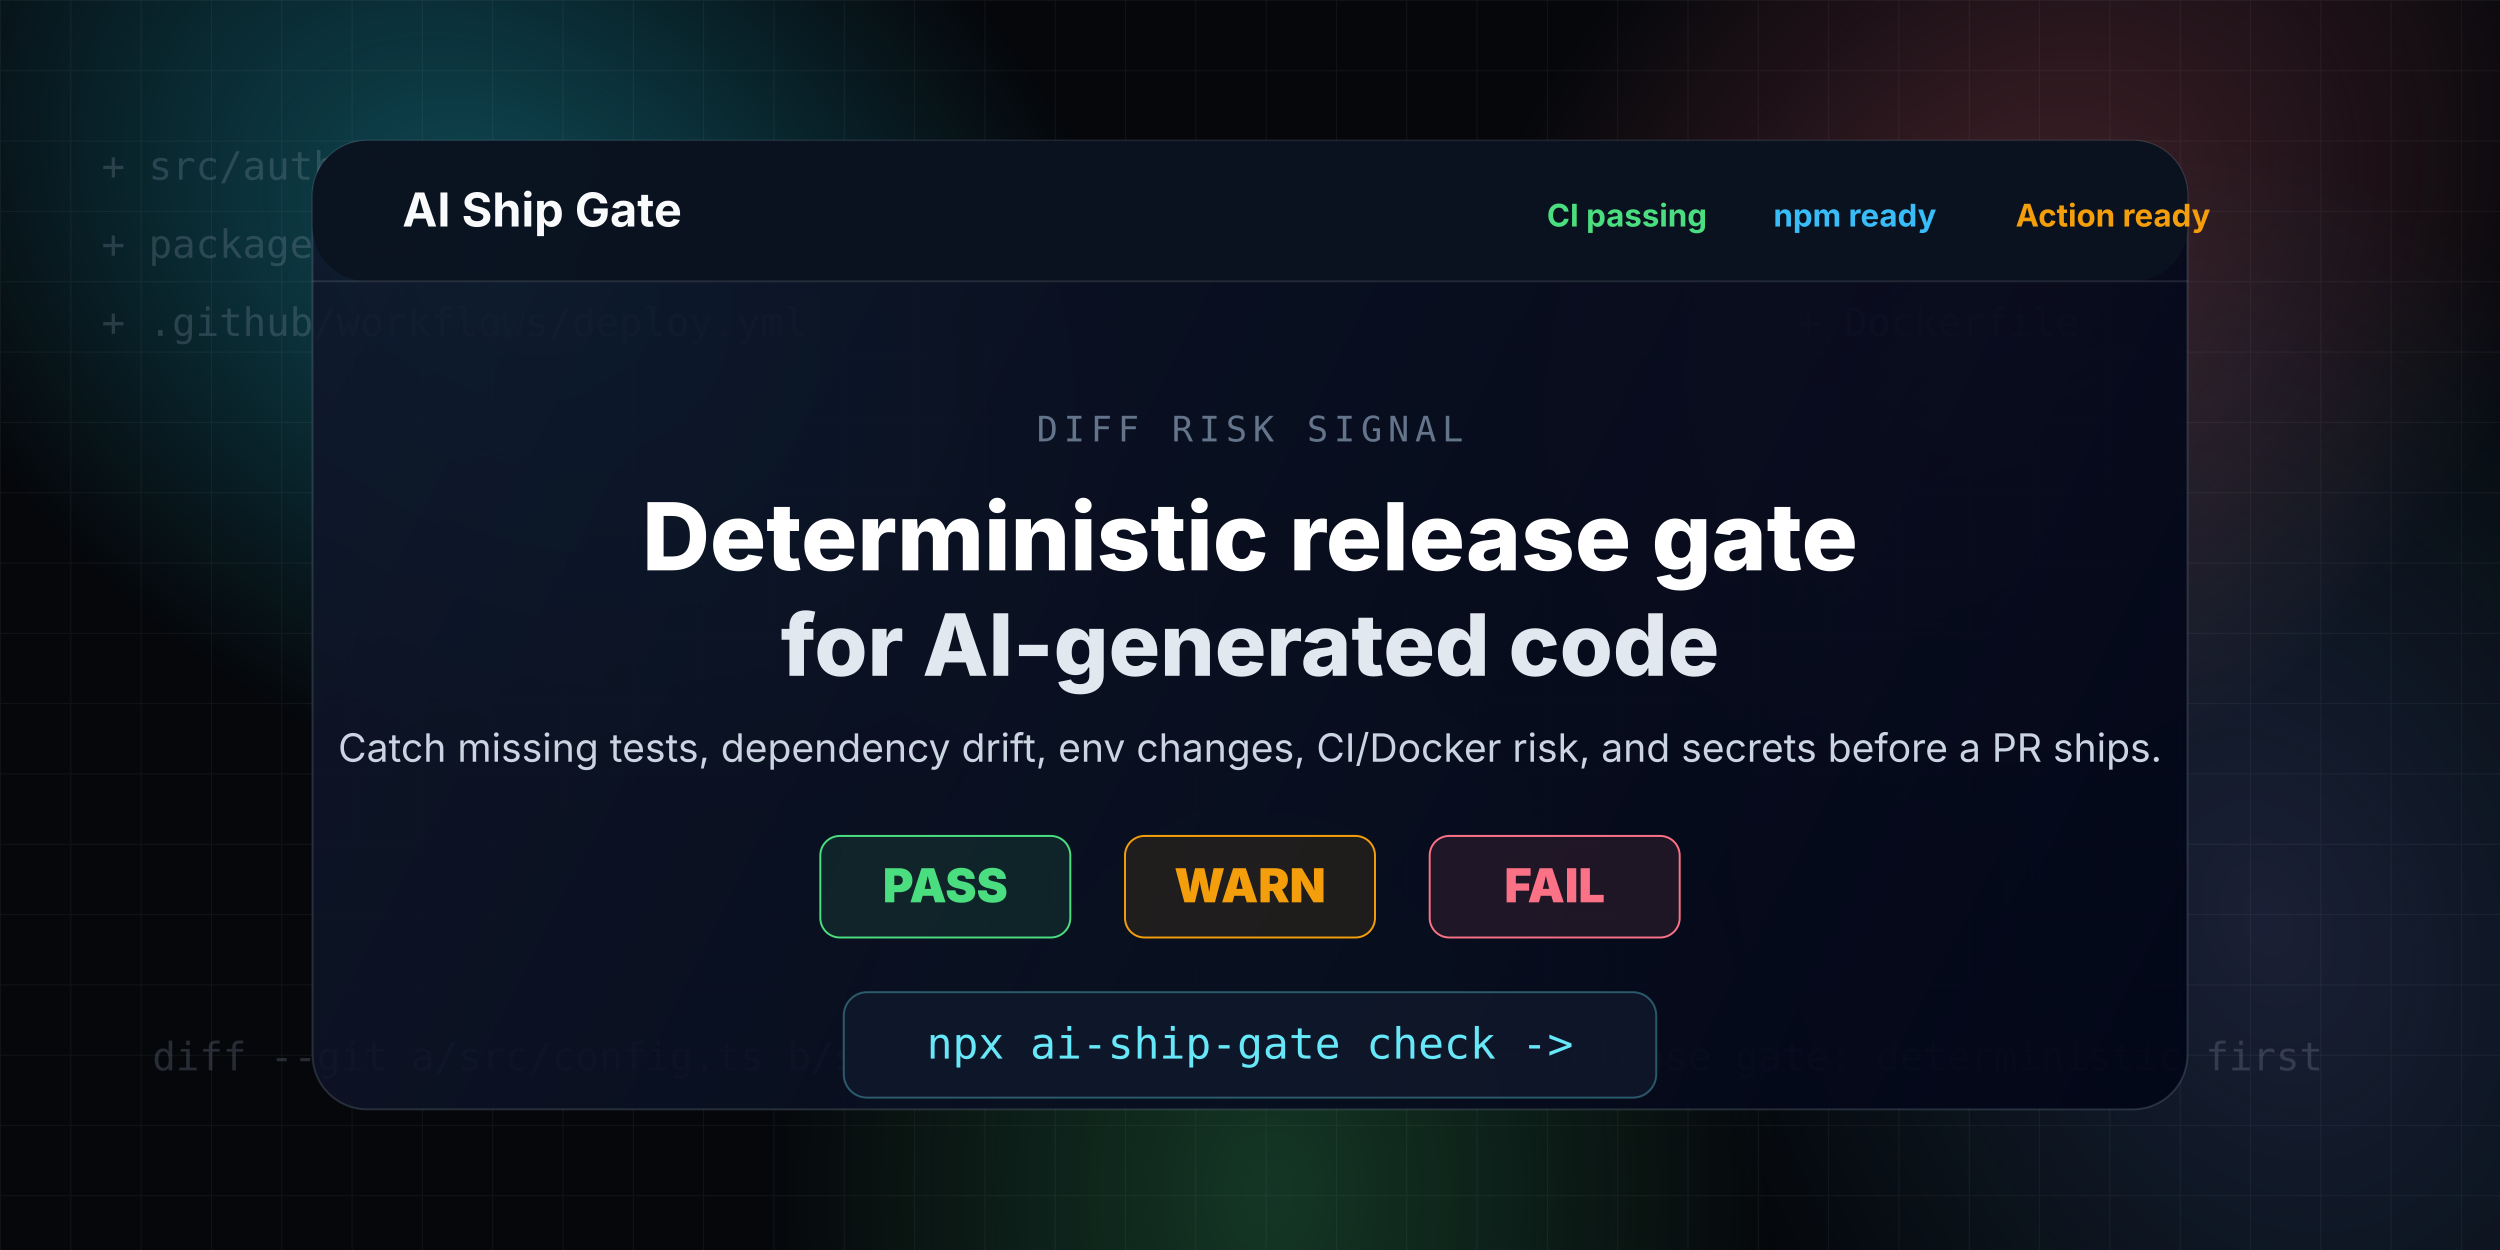
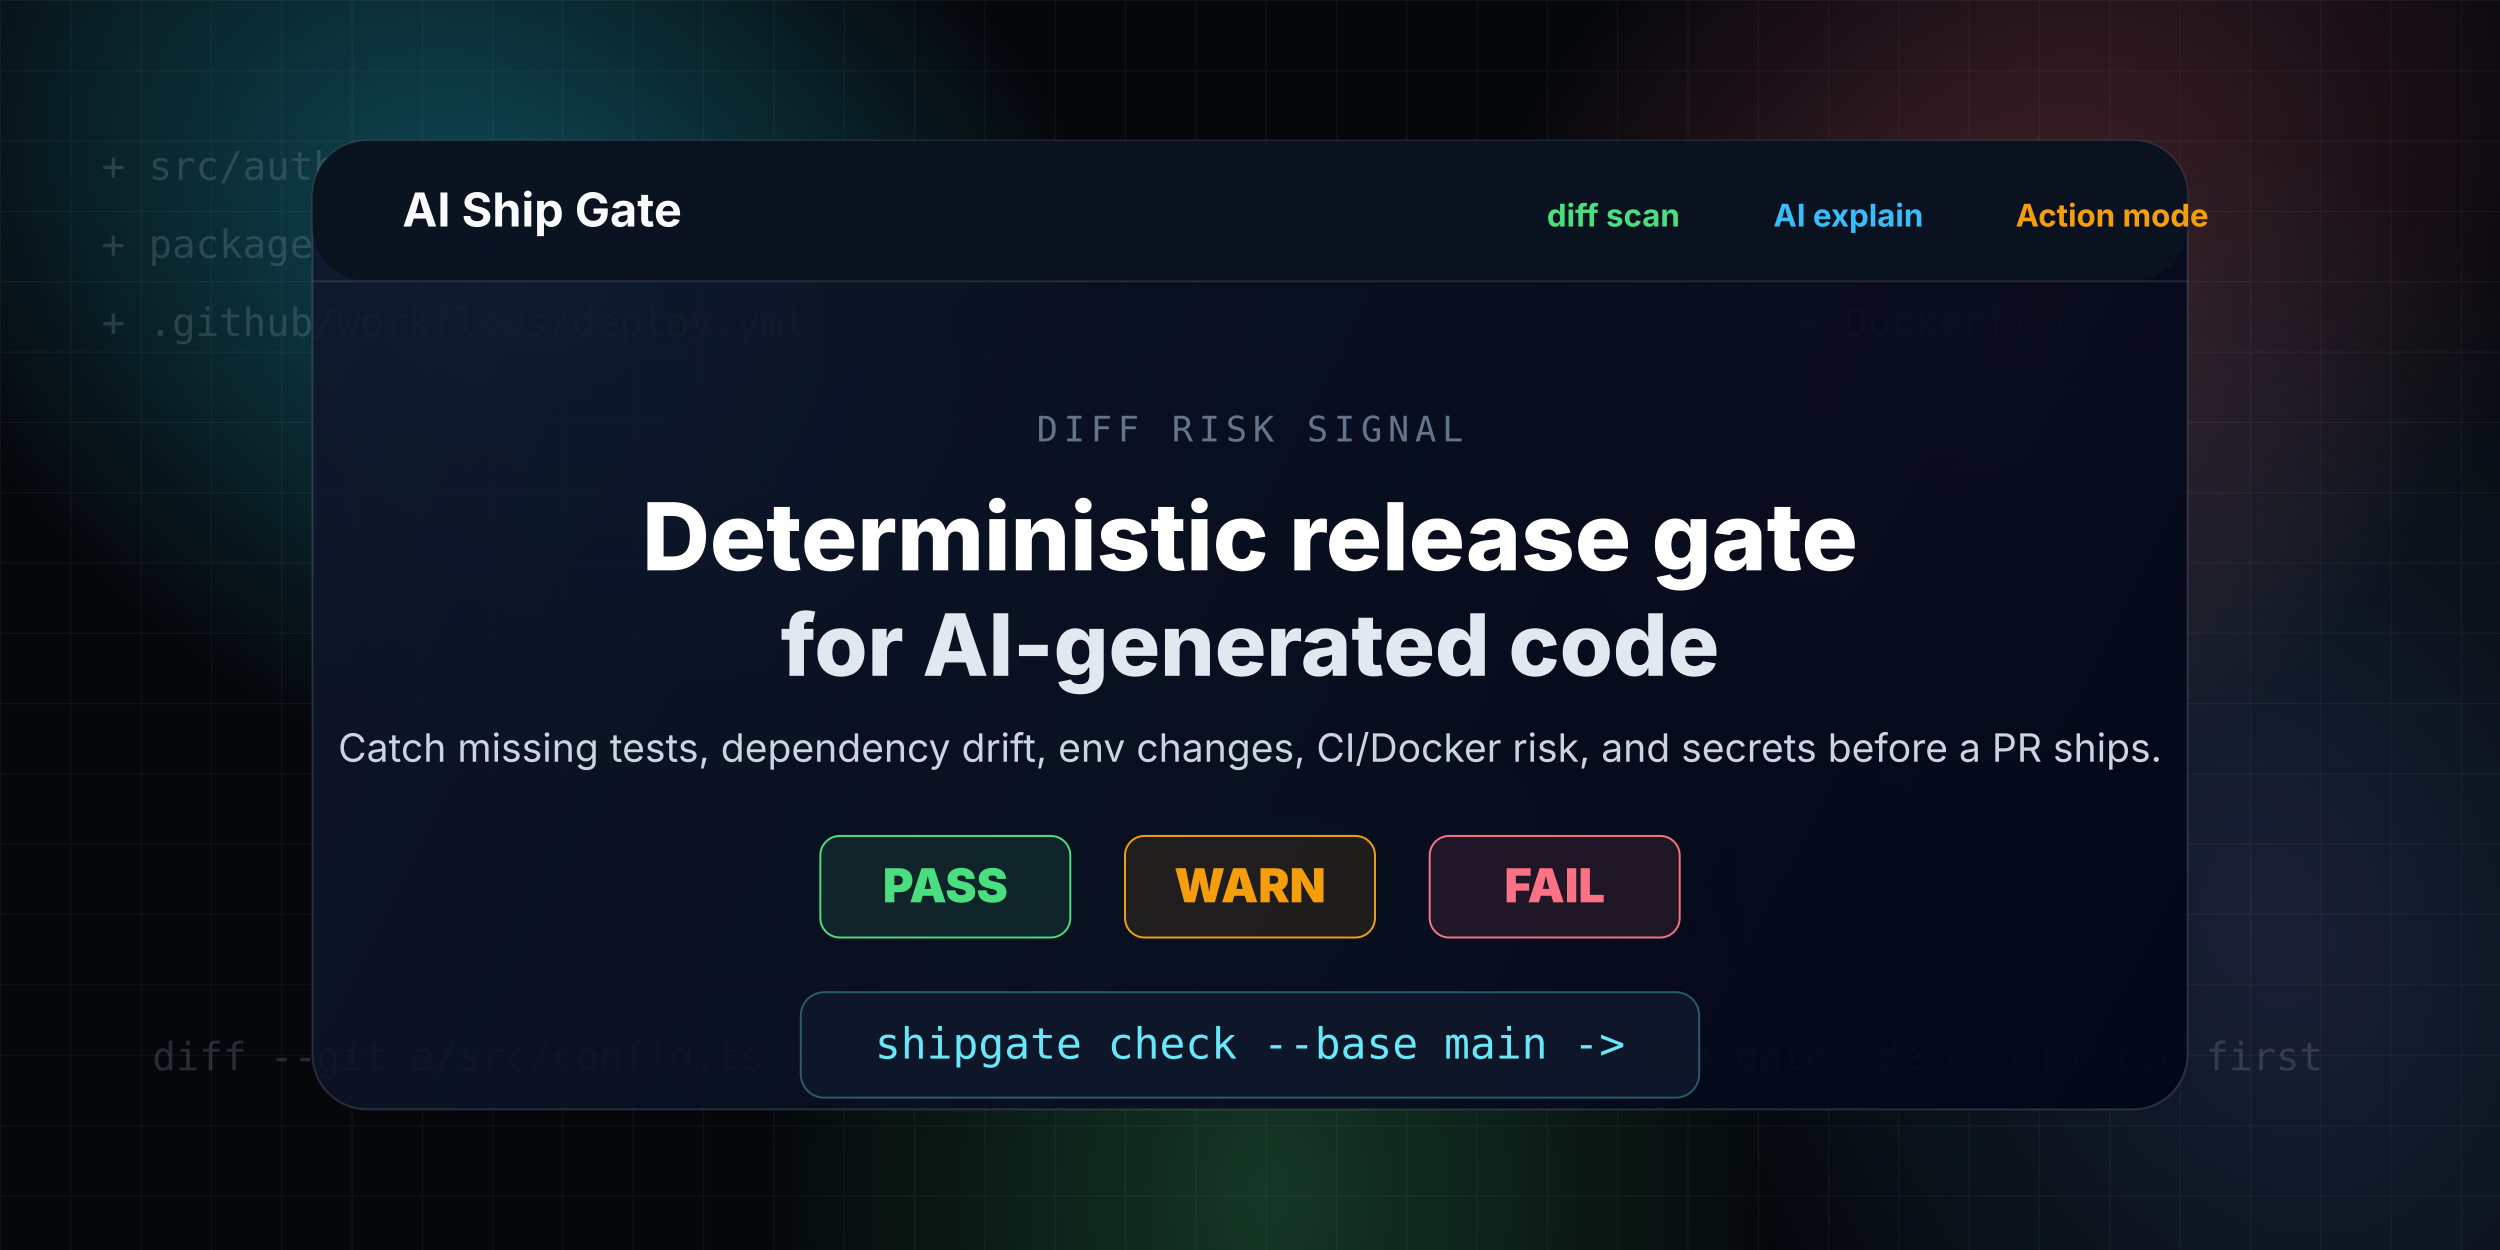
<svg xmlns="http://www.w3.org/2000/svg" width="1280" height="640" viewBox="0 0 1280 640" fill="none" role="img" aria-labelledby="title desc">
  <defs>
    <radialGradient id="cyanGlow" cx="0" cy="0" r="1" gradientUnits="userSpaceOnUse" gradientTransform="translate(260 130) rotate(35) scale(360 260)">
      <stop stop-color="#22d3ee" stop-opacity="0.34" />
      <stop offset="1" stop-color="#22d3ee" stop-opacity="0" />
    </radialGradient>
    <radialGradient id="roseGlow" cx="0" cy="0" r="1" gradientUnits="userSpaceOnUse" gradientTransform="translate(1030 140) rotate(135) scale(340 250)">
      <stop stop-color="#fb7185" stop-opacity="0.25" />
      <stop offset="1" stop-color="#fb7185" stop-opacity="0" />
    </radialGradient>
    <radialGradient id="greenGlow" cx="0" cy="0" r="1" gradientUnits="userSpaceOnUse" gradientTransform="translate(650 610) rotate(90) scale(360 260)">
      <stop stop-color="#4ade80" stop-opacity="0.22" />
      <stop offset="1" stop-color="#4ade80" stop-opacity="0" />
    </radialGradient>
    <radialGradient id="purpleBlueEdgeGlow" cx="0" cy="0" r="1" gradientUnits="userSpaceOnUse" gradientTransform="translate(1160 470) rotate(160) scale(300 420)">
      <stop stop-color="#818cf8" stop-opacity="0.18" />
      <stop offset="1" stop-color="#38bdf8" stop-opacity="0" />
    </radialGradient>
    <linearGradient id="panel" x1="160" y1="72" x2="1120" y2="568" gradientUnits="userSpaceOnUse">
      <stop stop-color="#0f172a" stop-opacity="0.88" />
      <stop offset="1" stop-color="#020617" stop-opacity="0.94" />
    </linearGradient>
    <pattern id="grid" width="36" height="36" patternUnits="userSpaceOnUse">
      <path d="M36 0H0V36" stroke="#ffffff" stroke-opacity="0.045" stroke-width="1" />
    </pattern>
  </defs>
  <rect width="1280" height="640" fill="#05070B" />
  <rect width="1280" height="640" fill="url(#cyanGlow)" />
  <rect width="1280" height="640" fill="url(#roseGlow)" />
  <rect width="1280" height="640" fill="url(#greenGlow)" />
  <rect width="1280" height="640" fill="url(#purpleBlueEdgeGlow)" />
  <rect width="1280" height="640" fill="url(#grid)" />
  <g opacity="0.24" font-family="Consolas, 'SFMono-Regular', monospace" font-size="20" fill="#94a3b8">
    <text x="52" y="92">+ src/auth.ts</text>
    <text x="52" y="132">+ package.json</text>
    <text x="52" y="172">+ .github/workflows/deploy.yml</text>
    <text x="920" y="92">- missing tests</text>
    <text x="920" y="132">+ OPENAI_API_KEY</text>
    <text x="920" y="172">+ Dockerfile</text>
    <text x="78" y="548">diff --git a/src/config.ts b/src/config.ts</text>
    <text x="792" y="548">release gate: deterministic first</text>
  </g>
  <rect x="160" y="72" width="960" height="496" rx="28" fill="url(#panel)" stroke="#94a3b8" stroke-opacity="0.22" />
  <rect x="160" y="72" width="960" height="72" rx="28" fill="#0B1220" fill-opacity="0.9" />
  <path d="M160 144H1120" stroke="#ffffff" stroke-opacity="0.1" />
  <text x="206" y="116" font-family="Inter, Arial, sans-serif" font-size="24" font-weight="700" fill="#F8FAFC">AI Ship Gate</text>
  <g font-family="Inter, Arial, sans-serif" font-size="16" font-weight="700">
-     <text x="792" y="116" fill="#4ADE80">CI passing</text>
-     <text x="908" y="116" fill="#38BDF8">npm ready</text>
-     <text x="1032" y="116" fill="#F59E0B">Action ready</text>
+     <text x="792" y="116" fill="#4ADE80">diff scan</text>
+     <text x="908" y="116" fill="#38BDF8">AI explain</text>
+     <text x="1032" y="116" fill="#F59E0B">Action mode</text>
  </g>
  <text x="640" y="226" text-anchor="middle" font-family="Consolas, 'SFMono-Regular', monospace" font-size="18" letter-spacing="3" fill="#64748B">DIFF RISK SIGNAL</text>
  <text x="640" y="292" text-anchor="middle" font-family="Inter, Arial, sans-serif" font-size="48" font-weight="800" fill="#FFFFFF">Deterministic release gate</text>
  <text x="640" y="346" text-anchor="middle" font-family="Inter, Arial, sans-serif" font-size="44" font-weight="800" fill="#E2E8F0">for AI-generated code</text>
  <text x="640" y="390" text-anchor="middle" font-family="Inter, Arial, sans-serif" font-size="20" fill="#CBD5E1">Catch missing tests, dependency drift, env changes, CI/Docker risk, and secrets before a PR ships.</text>
  <g font-family="Inter, Arial, sans-serif" font-size="24" font-weight="900">
    <rect x="420" y="428" width="128" height="52" rx="10" fill="#4ADE80" fill-opacity="0.10" stroke="#4ADE80" />
    <text x="484" y="462" text-anchor="middle" fill="#4ADE80">PASS</text>
    <rect x="576" y="428" width="128" height="52" rx="10" fill="#F59E0B" fill-opacity="0.10" stroke="#F59E0B" />
    <text x="640" y="462" text-anchor="middle" fill="#F59E0B">WARN</text>
    <rect x="732" y="428" width="128" height="52" rx="10" fill="#FB7185" fill-opacity="0.10" stroke="#FB7185" />
    <text x="796" y="462" text-anchor="middle" fill="#FB7185">FAIL</text>
  </g>
-   <rect x="432" y="508" width="416" height="54" rx="12" fill="#0F172A" fill-opacity="0.88" stroke="#67E8F9" stroke-opacity="0.34" />
-   <text x="640" y="542" text-anchor="middle" font-family="Consolas, 'SFMono-Regular', monospace" font-size="22" fill="#67E8F9">npx ai-ship-gate check  -&gt;</text>
+   <rect x="410" y="508" width="460" height="54" rx="12" fill="#0F172A" fill-opacity="0.88" stroke="#67E8F9" stroke-opacity="0.34" />
+   <text x="640" y="542" text-anchor="middle" font-family="Consolas, 'SFMono-Regular', monospace" font-size="22" fill="#67E8F9">shipgate check --base main  -&gt;</text>
</svg>
